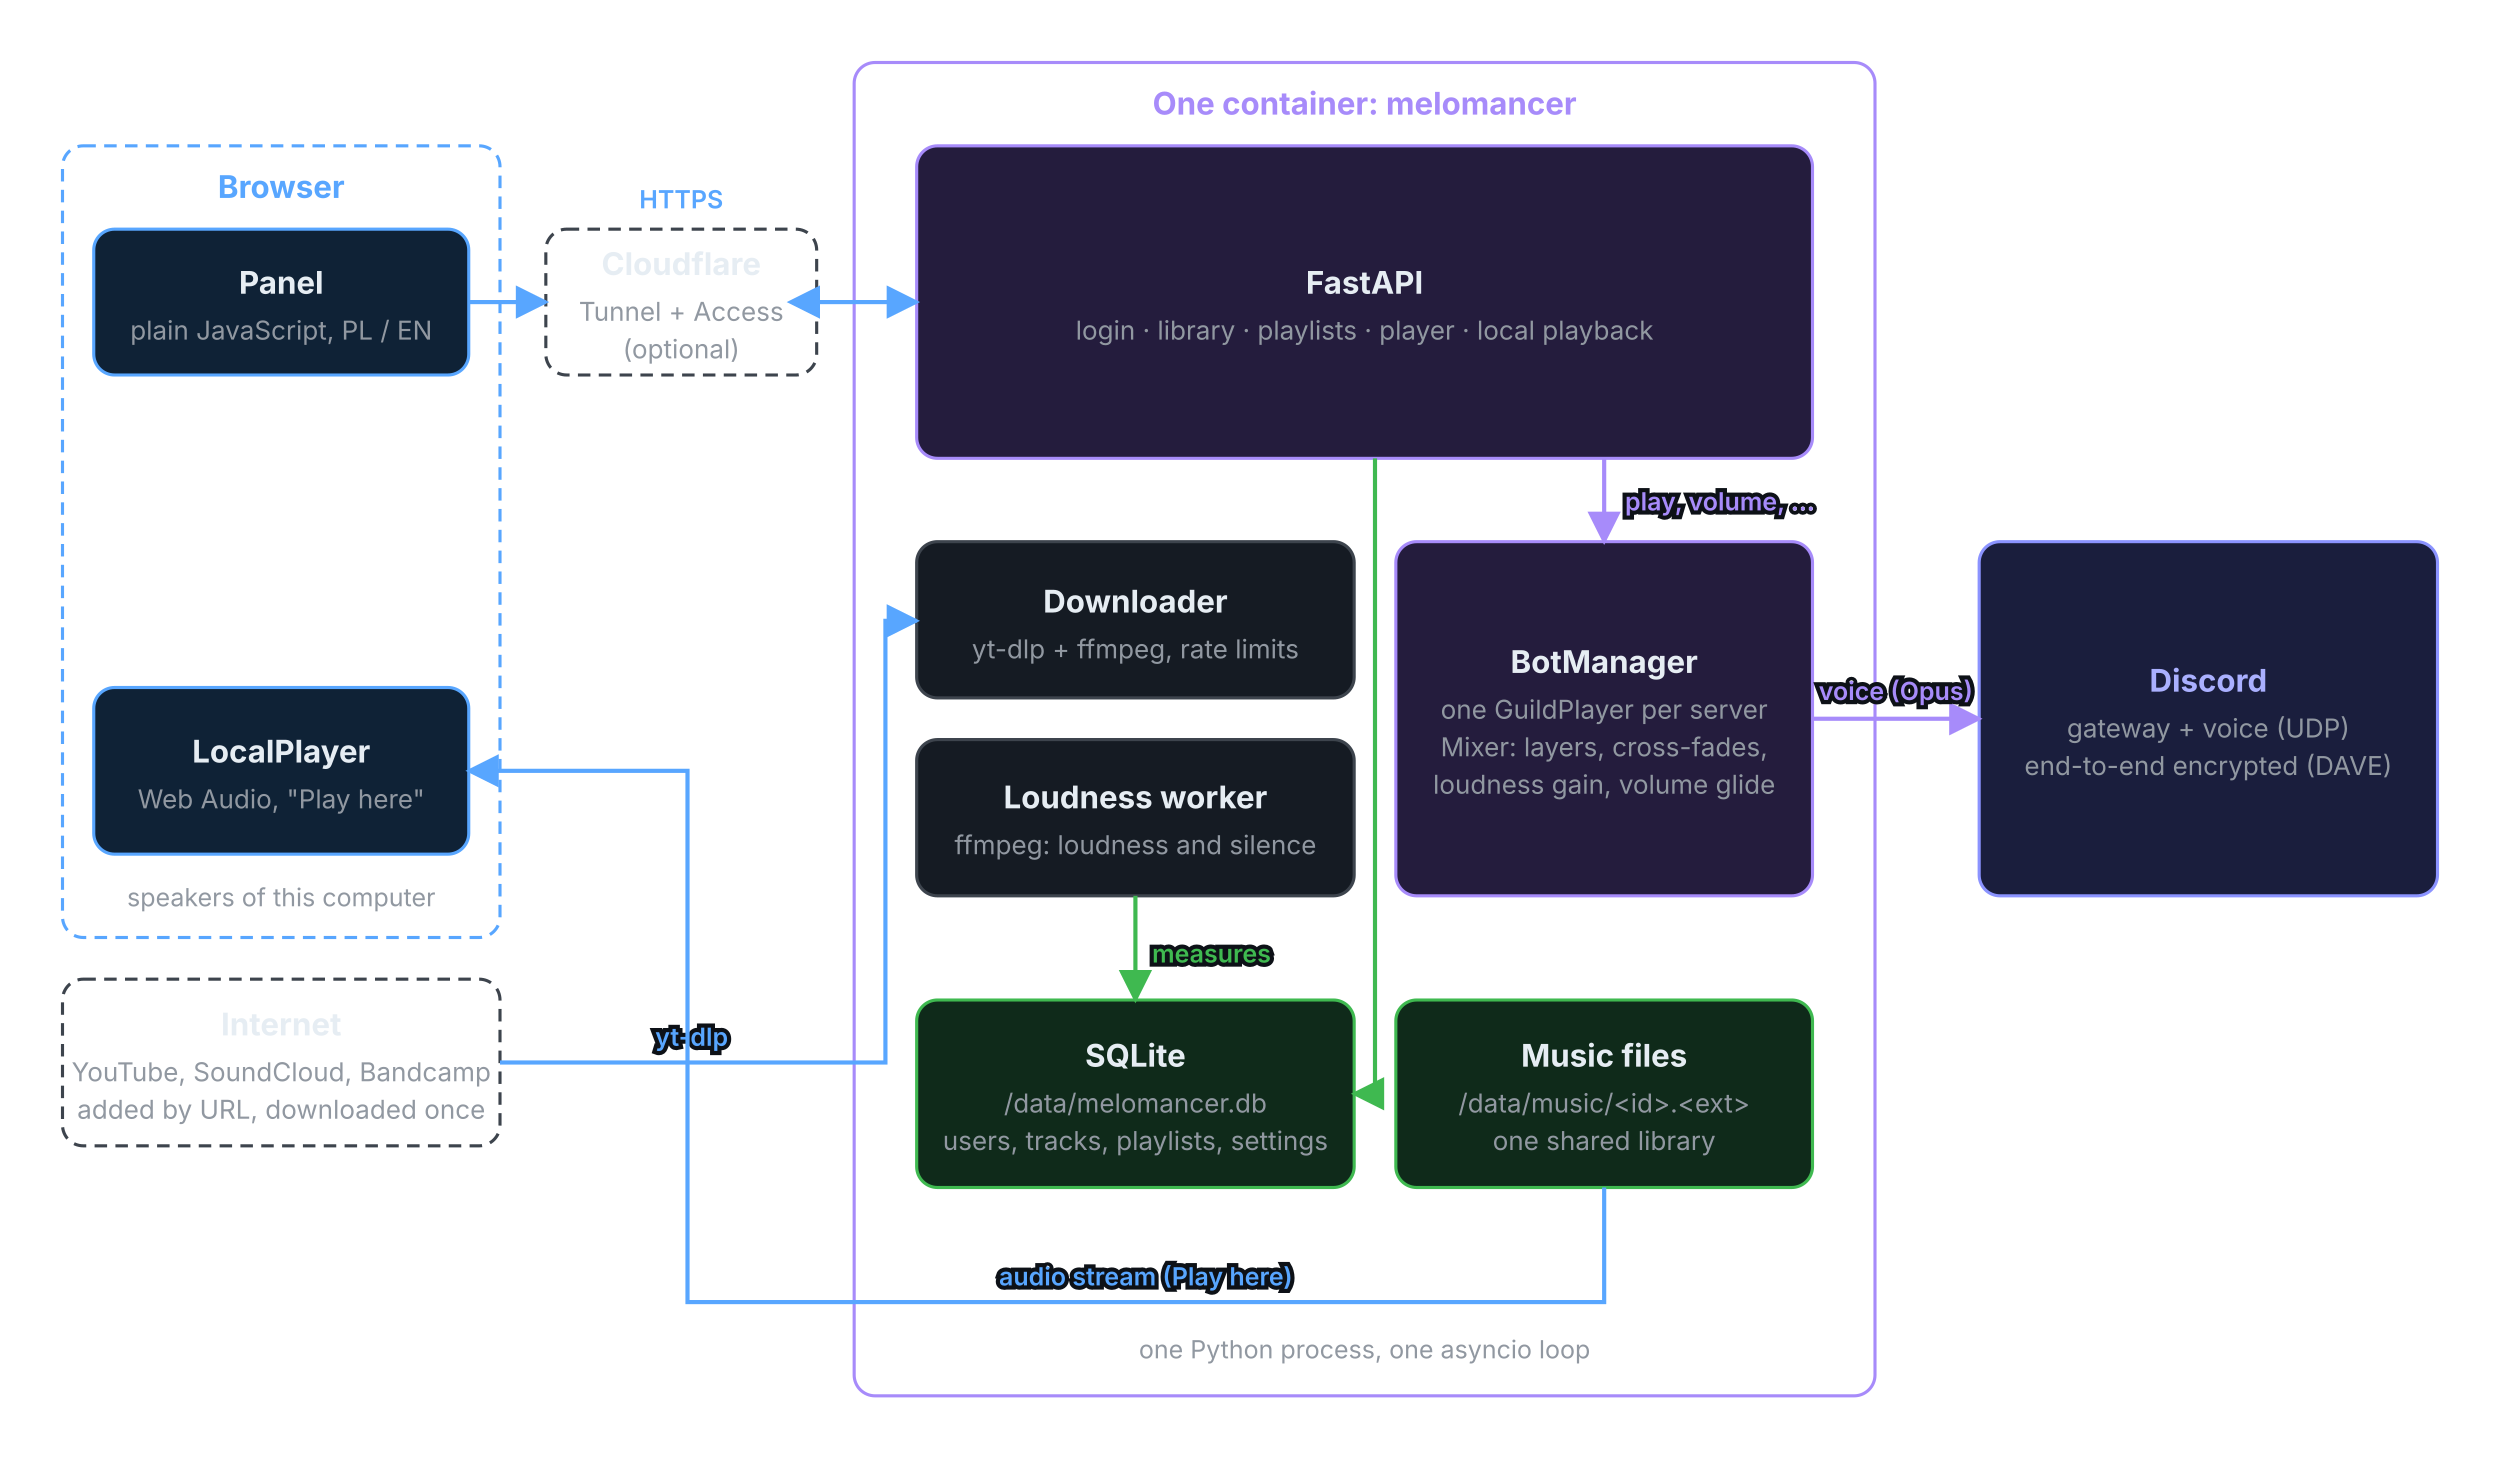
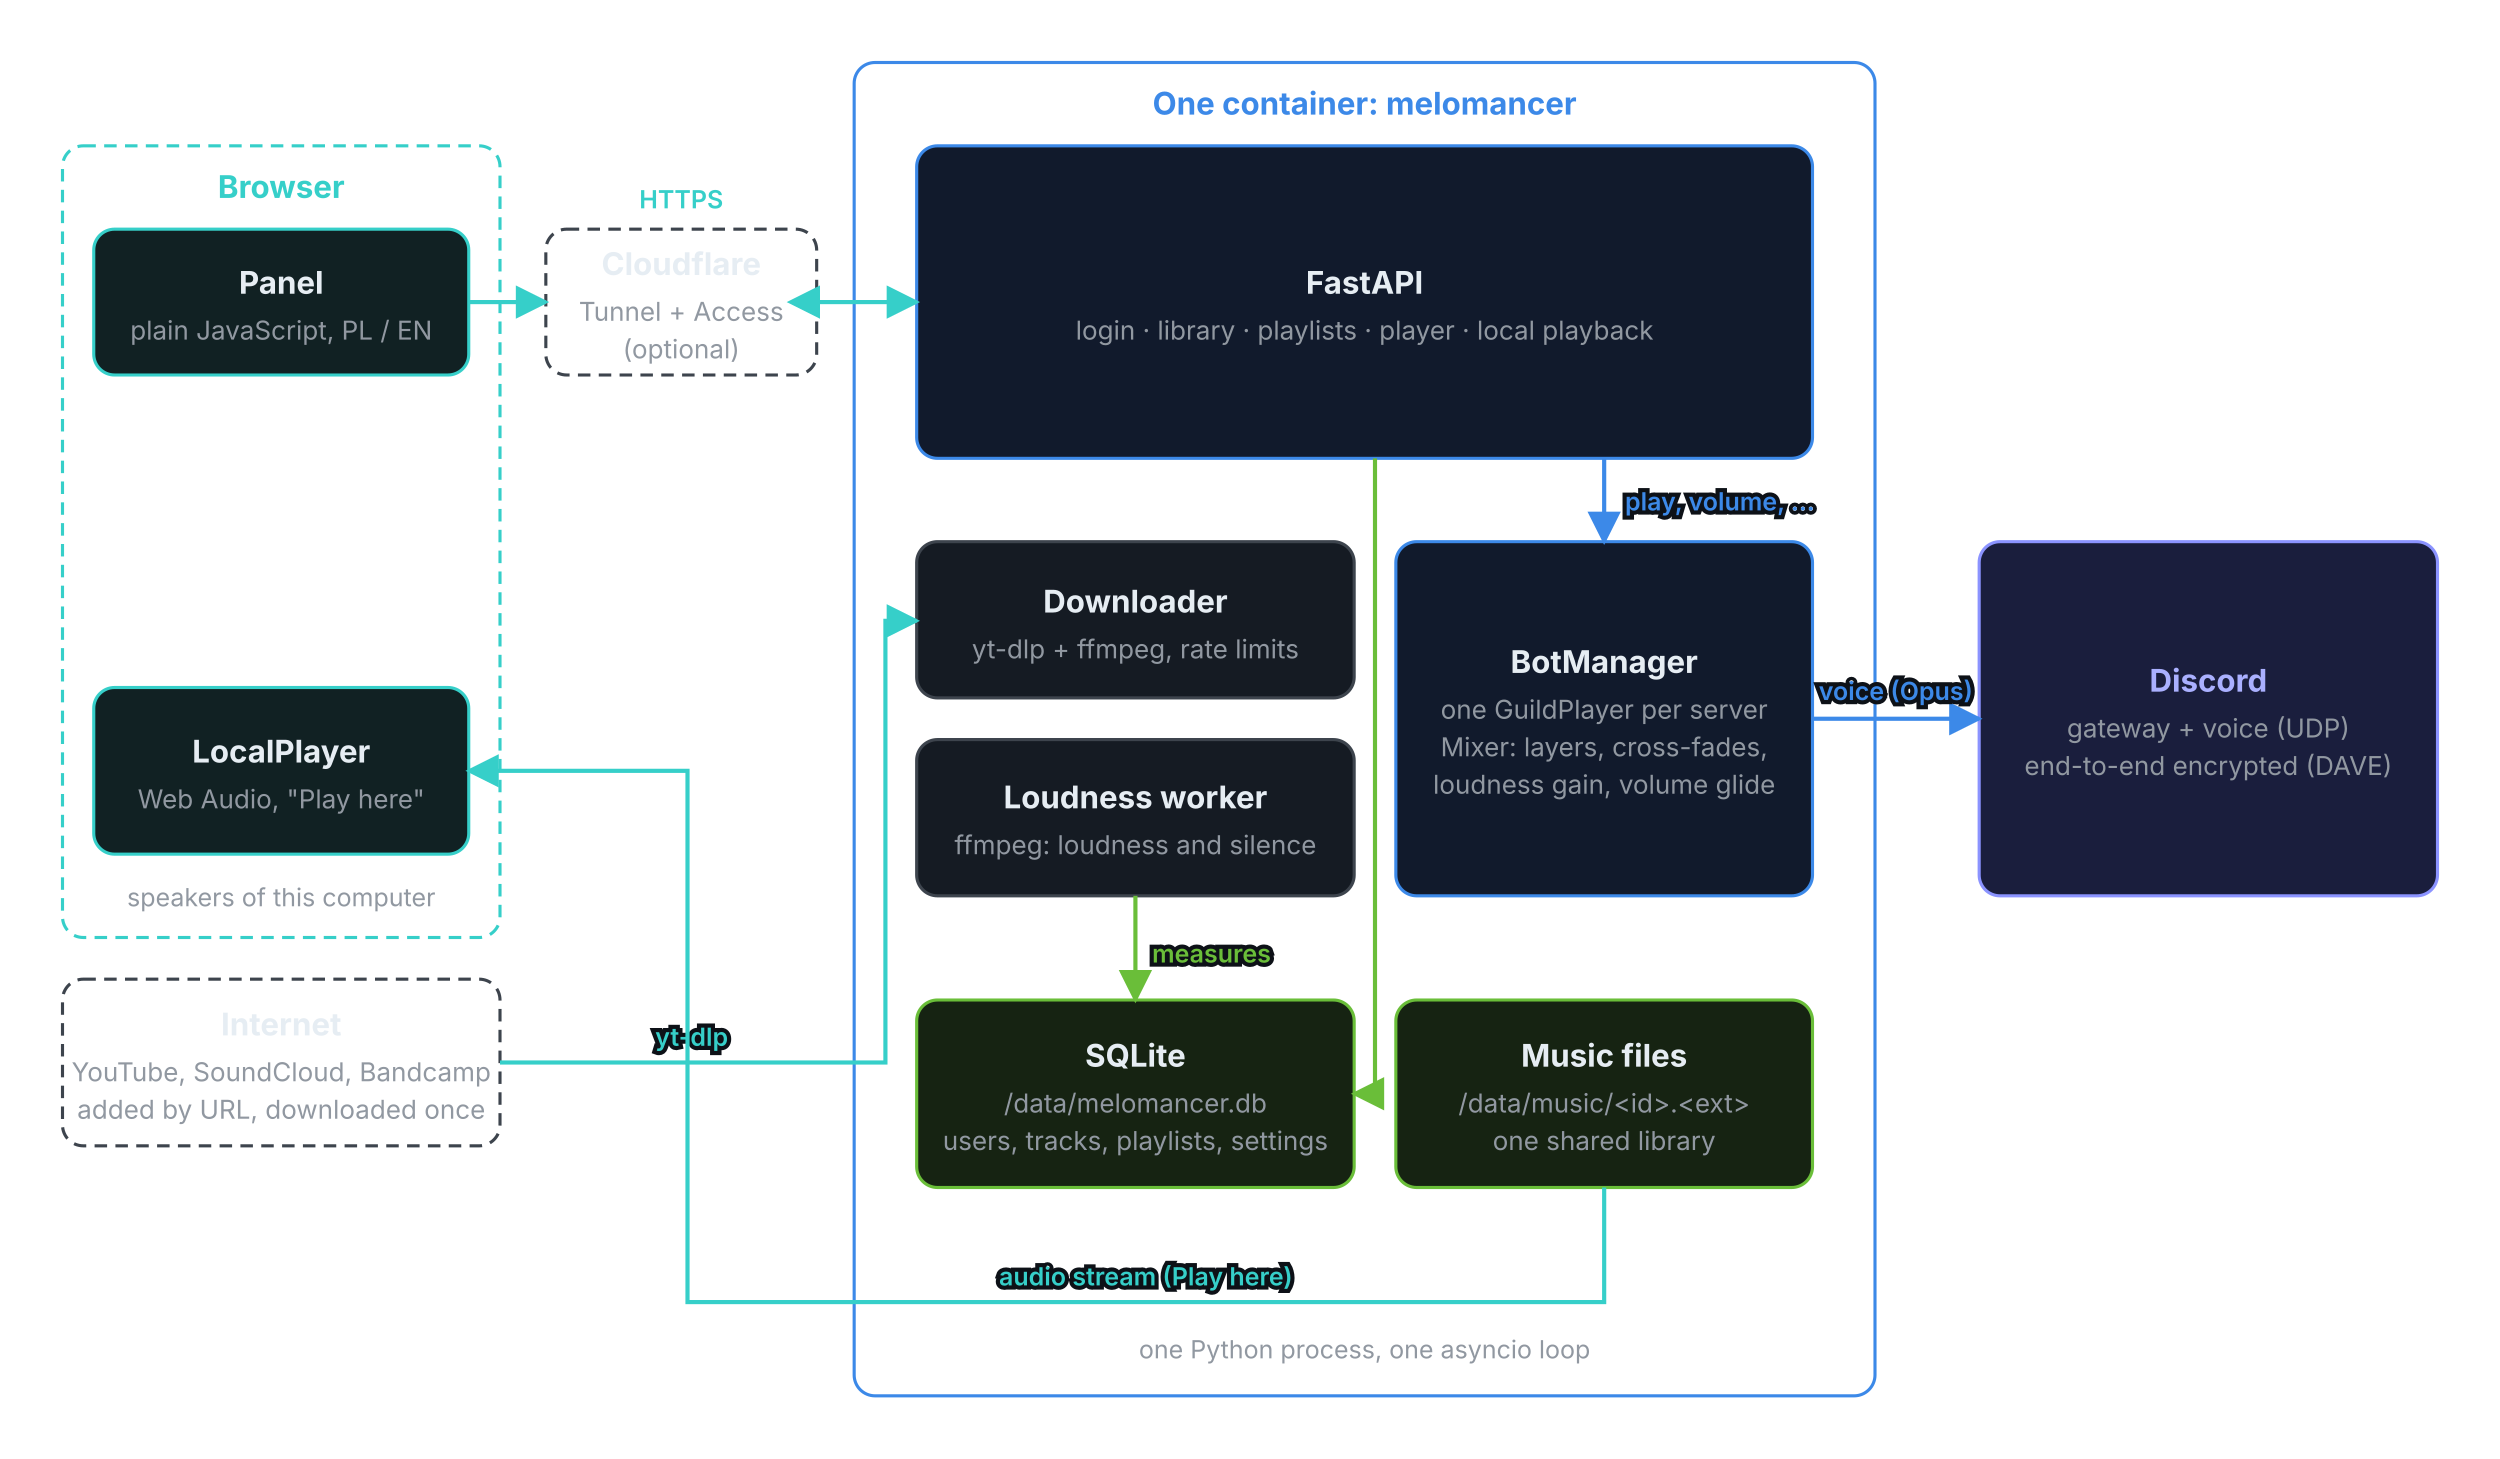
<svg xmlns="http://www.w3.org/2000/svg" viewBox="0 0 1200 700" width="1200" height="700" font-family="Inter, 'Segoe UI', 'DejaVu Sans', Arial, sans-serif">
  <defs>
    <marker id="head" viewBox="0 0 10 10" refX="9" refY="5" markerWidth="8" markerHeight="8" orient="auto">
      <path d="M0 0 L10 5 L0 10 z" fill="context-stroke" />
    </marker>
    <marker id="head-rev" viewBox="0 0 10 10" refX="1" refY="5" markerWidth="8" markerHeight="8" orient="auto-start-reverse">
      <path d="M0 0 L10 5 L0 10 z" fill="context-stroke" />
    </marker>
  </defs>
-   <rect x="30" y="70" width="210" height="380" rx="10" fill="none" stroke="#58a6ff" stroke-width="1.5" stroke-dasharray="6 4" />
-   <text x="135" y="95" text-anchor="middle" font-size="15" font-weight="700" fill="#58a6ff">Browser</text>
-   <rect x="45" y="110" width="180" height="70" rx="10" fill="#0f2236" stroke="#58a6ff" stroke-width="1.5" />
+   <rect x="30" y="70" width="210" height="380" rx="10" fill="none" stroke="#36cfc9" stroke-width="1.5" stroke-dasharray="6 4" />
+   <text x="135" y="95" text-anchor="middle" font-size="15" font-weight="700" fill="#36cfc9">Browser</text>
+   <rect x="45" y="110" width="180" height="70" rx="10" fill="#112123" stroke="#36cfc9" stroke-width="1.5" />
  <text x="135.0" y="141" text-anchor="middle" font-size="15" font-weight="700" fill="#e6edf3">Panel</text>
  <text x="135.0" y="163" text-anchor="middle" font-size="12.5" fill="#9198a1">plain JavaScript, PL / EN</text>
-   <rect x="45" y="330" width="180" height="80" rx="10" fill="#0f2236" stroke="#58a6ff" stroke-width="1.5" />
+   <rect x="45" y="330" width="180" height="80" rx="10" fill="#112123" stroke="#36cfc9" stroke-width="1.5" />
  <text x="135.0" y="366" text-anchor="middle" font-size="15" font-weight="700" fill="#e6edf3">LocalPlayer</text>
  <text x="135.0" y="388" text-anchor="middle" font-size="12.5" fill="#9198a1">Web Audio, "Play here"</text>
  <text x="135" y="435" text-anchor="middle" font-size="12" font-weight="400" fill="#9198a1">speakers of this computer</text>
  <rect x="262" y="110" width="130" height="70" rx="10" fill="none" stroke="#3d444d" stroke-width="1.5" stroke-dasharray="6 4" />
  <text x="327.0" y="132" text-anchor="middle" font-size="15" font-weight="700" fill="#e6edf3">Cloudflare</text>
  <text x="327.0" y="154" text-anchor="middle" font-size="12.5" fill="#9198a1">Tunnel + Access</text>
  <text x="327.0" y="172" text-anchor="middle" font-size="12.5" fill="#9198a1">(optional)</text>
  <rect x="30" y="470" width="210" height="80" rx="10" fill="none" stroke="#3d444d" stroke-width="1.5" stroke-dasharray="6 4" />
  <text x="135.0" y="497" text-anchor="middle" font-size="15" font-weight="700" fill="#e6edf3">Internet</text>
  <text x="135.0" y="519" text-anchor="middle" font-size="12.5" fill="#9198a1">YouTube, SoundCloud, Bandcamp</text>
  <text x="135.0" y="537" text-anchor="middle" font-size="12.5" fill="#9198a1">added by URL, downloaded once</text>
-   <rect x="410" y="30" width="490" height="640" rx="10" fill="none" stroke="#a78bfa" stroke-width="1.5" />
-   <text x="655" y="55" text-anchor="middle" font-size="15" font-weight="700" fill="#a78bfa">One container: melomancer</text>
-   <rect x="440" y="70" width="430" height="150" rx="10" fill="#241c3d" stroke="#a78bfa" stroke-width="1.5" />
+   <rect x="410" y="30" width="490" height="640" rx="10" fill="none" stroke="#3c89e8" stroke-width="1.5" />
+   <text x="655" y="55" text-anchor="middle" font-size="15" font-weight="700" fill="#3c89e8">One container: melomancer</text>
+   <rect x="440" y="70" width="430" height="150" rx="10" fill="#111a2c" stroke="#3c89e8" stroke-width="1.5" />
  <text x="655.0" y="141" text-anchor="middle" font-size="15" font-weight="700" fill="#e6edf3">FastAPI</text>
  <text x="655.0" y="163" text-anchor="middle" font-size="12.5" fill="#9198a1">login · library · playlists · player · local playback</text>
  <rect x="440" y="260" width="210" height="75" rx="10" fill="#151b23" stroke="#3d444d" stroke-width="1.5" />
  <text x="545.0" y="294" text-anchor="middle" font-size="15" font-weight="700" fill="#e6edf3">Downloader</text>
  <text x="545.0" y="316" text-anchor="middle" font-size="12.5" fill="#9198a1">yt-dlp + ffmpeg, rate limits</text>
  <rect x="440" y="355" width="210" height="75" rx="10" fill="#151b23" stroke="#3d444d" stroke-width="1.5" />
  <text x="545.0" y="388" text-anchor="middle" font-size="15" font-weight="700" fill="#e6edf3">Loudness worker</text>
  <text x="545.0" y="410" text-anchor="middle" font-size="12.5" fill="#9198a1">ffmpeg: loudness and silence</text>
-   <rect x="670" y="260" width="200" height="170" rx="10" fill="#241c3d" stroke="#a78bfa" stroke-width="1.5" />
+   <rect x="670" y="260" width="200" height="170" rx="10" fill="#111a2c" stroke="#3c89e8" stroke-width="1.5" />
  <text x="770.0" y="323" text-anchor="middle" font-size="15" font-weight="700" fill="#e6edf3">BotManager</text>
  <text x="770.0" y="345" text-anchor="middle" font-size="12.5" fill="#9198a1">one GuildPlayer per server</text>
  <text x="770.0" y="363" text-anchor="middle" font-size="12.5" fill="#9198a1">Mixer: layers, cross-fades,</text>
  <text x="770.0" y="381" text-anchor="middle" font-size="12.5" fill="#9198a1">loudness gain, volume glide</text>
-   <rect x="440" y="480" width="210" height="90" rx="10" fill="#0f2a1a" stroke="#3fb950" stroke-width="1.5" />
+   <rect x="440" y="480" width="210" height="90" rx="10" fill="#162312" stroke="#6abe39" stroke-width="1.5" />
  <text x="545.0" y="512" text-anchor="middle" font-size="15" font-weight="700" fill="#e6edf3">SQLite</text>
  <text x="545.0" y="534" text-anchor="middle" font-size="12.5" fill="#9198a1">/data/melomancer.db</text>
  <text x="545.0" y="552" text-anchor="middle" font-size="12.5" fill="#9198a1">users, tracks, playlists, settings</text>
-   <rect x="670" y="480" width="200" height="90" rx="10" fill="#0f2a1a" stroke="#3fb950" stroke-width="1.5" />
+   <rect x="670" y="480" width="200" height="90" rx="10" fill="#162312" stroke="#6abe39" stroke-width="1.5" />
  <text x="770.0" y="512" text-anchor="middle" font-size="15" font-weight="700" fill="#e6edf3">Music files</text>
  <text x="770.0" y="534" text-anchor="middle" font-size="12.5" fill="#9198a1">/data/music/&lt;id&gt;.&lt;ext&gt;</text>
  <text x="770.0" y="552" text-anchor="middle" font-size="12.5" fill="#9198a1">one shared library</text>
  <text x="655" y="652" text-anchor="middle" font-size="12" font-weight="400" fill="#9198a1">one Python process, one asyncio loop</text>
  <rect x="950" y="260" width="220" height="170" rx="10" fill="#1a1e3d" stroke="#8b93ff" stroke-width="1.5" />
  <text x="1060.0" y="332" text-anchor="middle" font-size="15" font-weight="700" fill="#aab0ff">Discord</text>
  <text x="1060.0" y="354" text-anchor="middle" font-size="12.5" fill="#9198a1">gateway + voice (UDP)</text>
  <text x="1060.0" y="372" text-anchor="middle" font-size="12.5" fill="#9198a1">end-to-end encrypted (DAVE)</text>
-   <path d="M225 145 L262 145" fill="none" stroke="#58a6ff" stroke-width="2" marker-end="url(#head)" />
-   <path d="M392 145 L440 145" fill="none" stroke="#58a6ff" stroke-width="2" marker-end="url(#head)" marker-start="url(#head-rev)" />
-   <text x="327" y="100" text-anchor="middle" font-size="12" font-weight="600" fill="#58a6ff">HTTPS</text>
-   <path d="M770 220 L770 260" fill="none" stroke="#a78bfa" stroke-width="2" marker-end="url(#head)" />
-   <text x="780" y="245" text-anchor="start" font-size="12" fill="#a78bfa" font-weight="600" paint-order="stroke" stroke="#0d1117" stroke-width="4">play, volume, ...</text>
-   <path d="M660 220 L660 525 L650 525" fill="none" stroke="#3fb950" stroke-width="2" marker-end="url(#head)" />
-   <path d="M545 430 L545 480" fill="none" stroke="#3fb950" stroke-width="2" marker-end="url(#head)" />
-   <text x="553" y="462" text-anchor="start" font-size="12" fill="#3fb950" font-weight="600" paint-order="stroke" stroke="#0d1117" stroke-width="4">measures</text>
-   <path d="M870 345 L950 345" fill="none" stroke="#a78bfa" stroke-width="2" marker-end="url(#head)" />
-   <text x="910" y="336" text-anchor="middle" font-size="12" fill="#a78bfa" font-weight="600" paint-order="stroke" stroke="#0d1117" stroke-width="4">voice (Opus)</text>
-   <path d="M240 510 L425 510 L425 298 L440 298" fill="none" stroke="#58a6ff" stroke-width="2" marker-end="url(#head)" />
-   <text x="332" y="502" text-anchor="middle" font-size="12" fill="#58a6ff" font-weight="600" paint-order="stroke" stroke="#0d1117" stroke-width="4">yt-dlp</text>
-   <path d="M770 570 L770 625 L330 625 L330 370 L225 370" fill="none" stroke="#58a6ff" stroke-width="2" marker-end="url(#head)" />
-   <text x="550" y="617" text-anchor="middle" font-size="12" fill="#58a6ff" font-weight="600" paint-order="stroke" stroke="#0d1117" stroke-width="4">audio stream (Play here)</text>
+   <path d="M225 145 L262 145" fill="none" stroke="#36cfc9" stroke-width="2" marker-end="url(#head)" />
+   <path d="M392 145 L440 145" fill="none" stroke="#36cfc9" stroke-width="2" marker-end="url(#head)" marker-start="url(#head-rev)" />
+   <text x="327" y="100" text-anchor="middle" font-size="12" font-weight="600" fill="#36cfc9">HTTPS</text>
+   <path d="M770 220 L770 260" fill="none" stroke="#3c89e8" stroke-width="2" marker-end="url(#head)" />
+   <text x="780" y="245" text-anchor="start" font-size="12" fill="#3c89e8" font-weight="600" paint-order="stroke" stroke="#0d1117" stroke-width="4">play, volume, ...</text>
+   <path d="M660 220 L660 525 L650 525" fill="none" stroke="#6abe39" stroke-width="2" marker-end="url(#head)" />
+   <path d="M545 430 L545 480" fill="none" stroke="#6abe39" stroke-width="2" marker-end="url(#head)" />
+   <text x="553" y="462" text-anchor="start" font-size="12" fill="#6abe39" font-weight="600" paint-order="stroke" stroke="#0d1117" stroke-width="4">measures</text>
+   <path d="M870 345 L950 345" fill="none" stroke="#3c89e8" stroke-width="2" marker-end="url(#head)" />
+   <text x="910" y="336" text-anchor="middle" font-size="12" fill="#3c89e8" font-weight="600" paint-order="stroke" stroke="#0d1117" stroke-width="4">voice (Opus)</text>
+   <path d="M240 510 L425 510 L425 298 L440 298" fill="none" stroke="#36cfc9" stroke-width="2" marker-end="url(#head)" />
+   <text x="332" y="502" text-anchor="middle" font-size="12" fill="#36cfc9" font-weight="600" paint-order="stroke" stroke="#0d1117" stroke-width="4">yt-dlp</text>
+   <path d="M770 570 L770 625 L330 625 L330 370 L225 370" fill="none" stroke="#36cfc9" stroke-width="2" marker-end="url(#head)" />
+   <text x="550" y="617" text-anchor="middle" font-size="12" fill="#36cfc9" font-weight="600" paint-order="stroke" stroke="#0d1117" stroke-width="4">audio stream (Play here)</text>
</svg>
